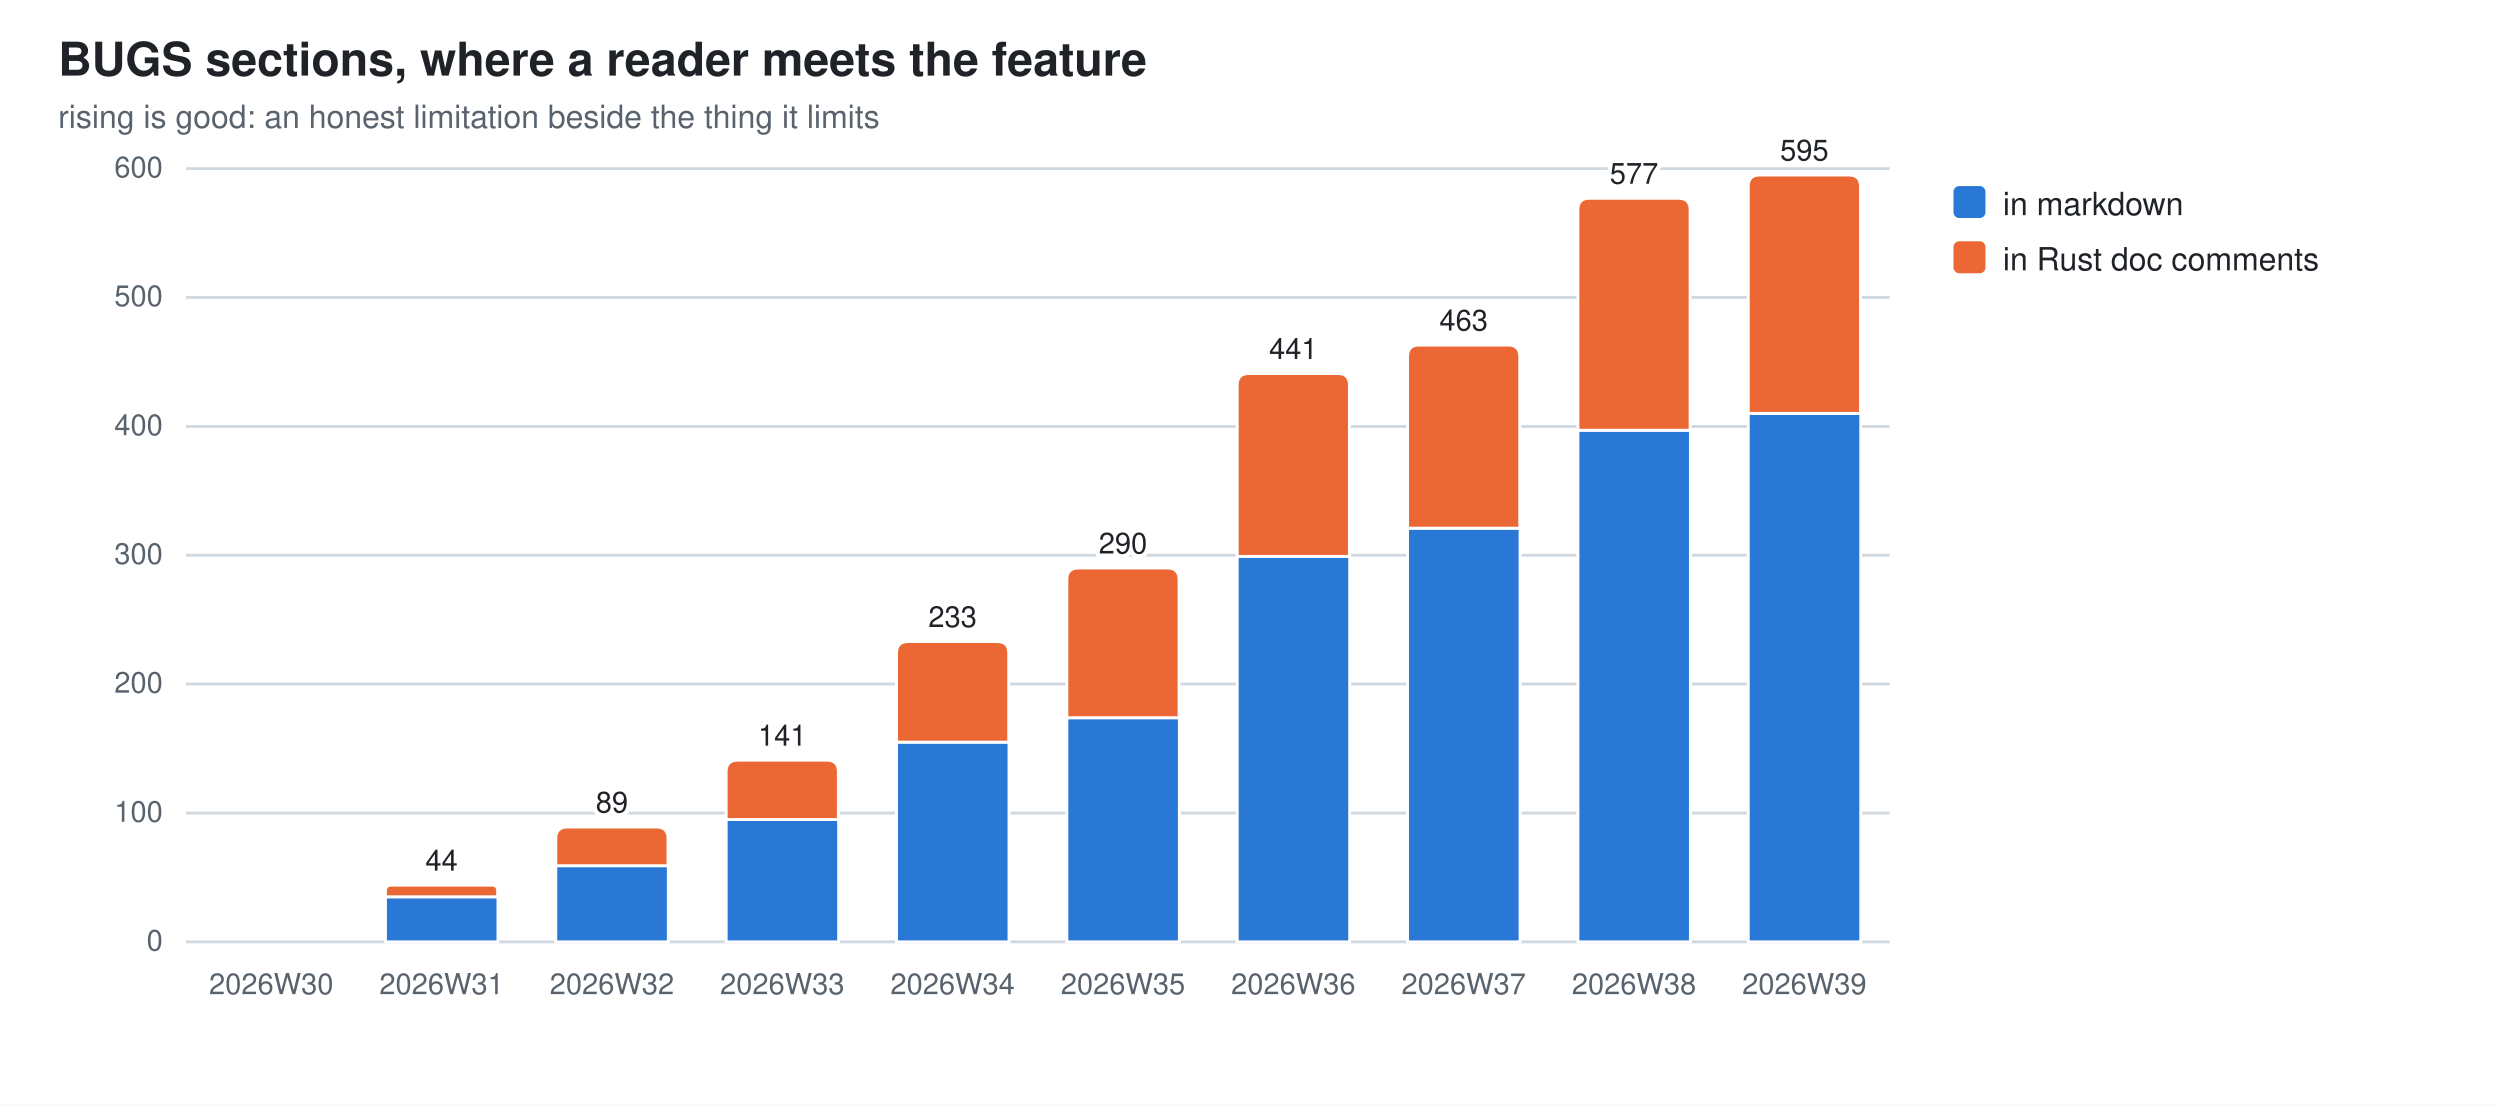
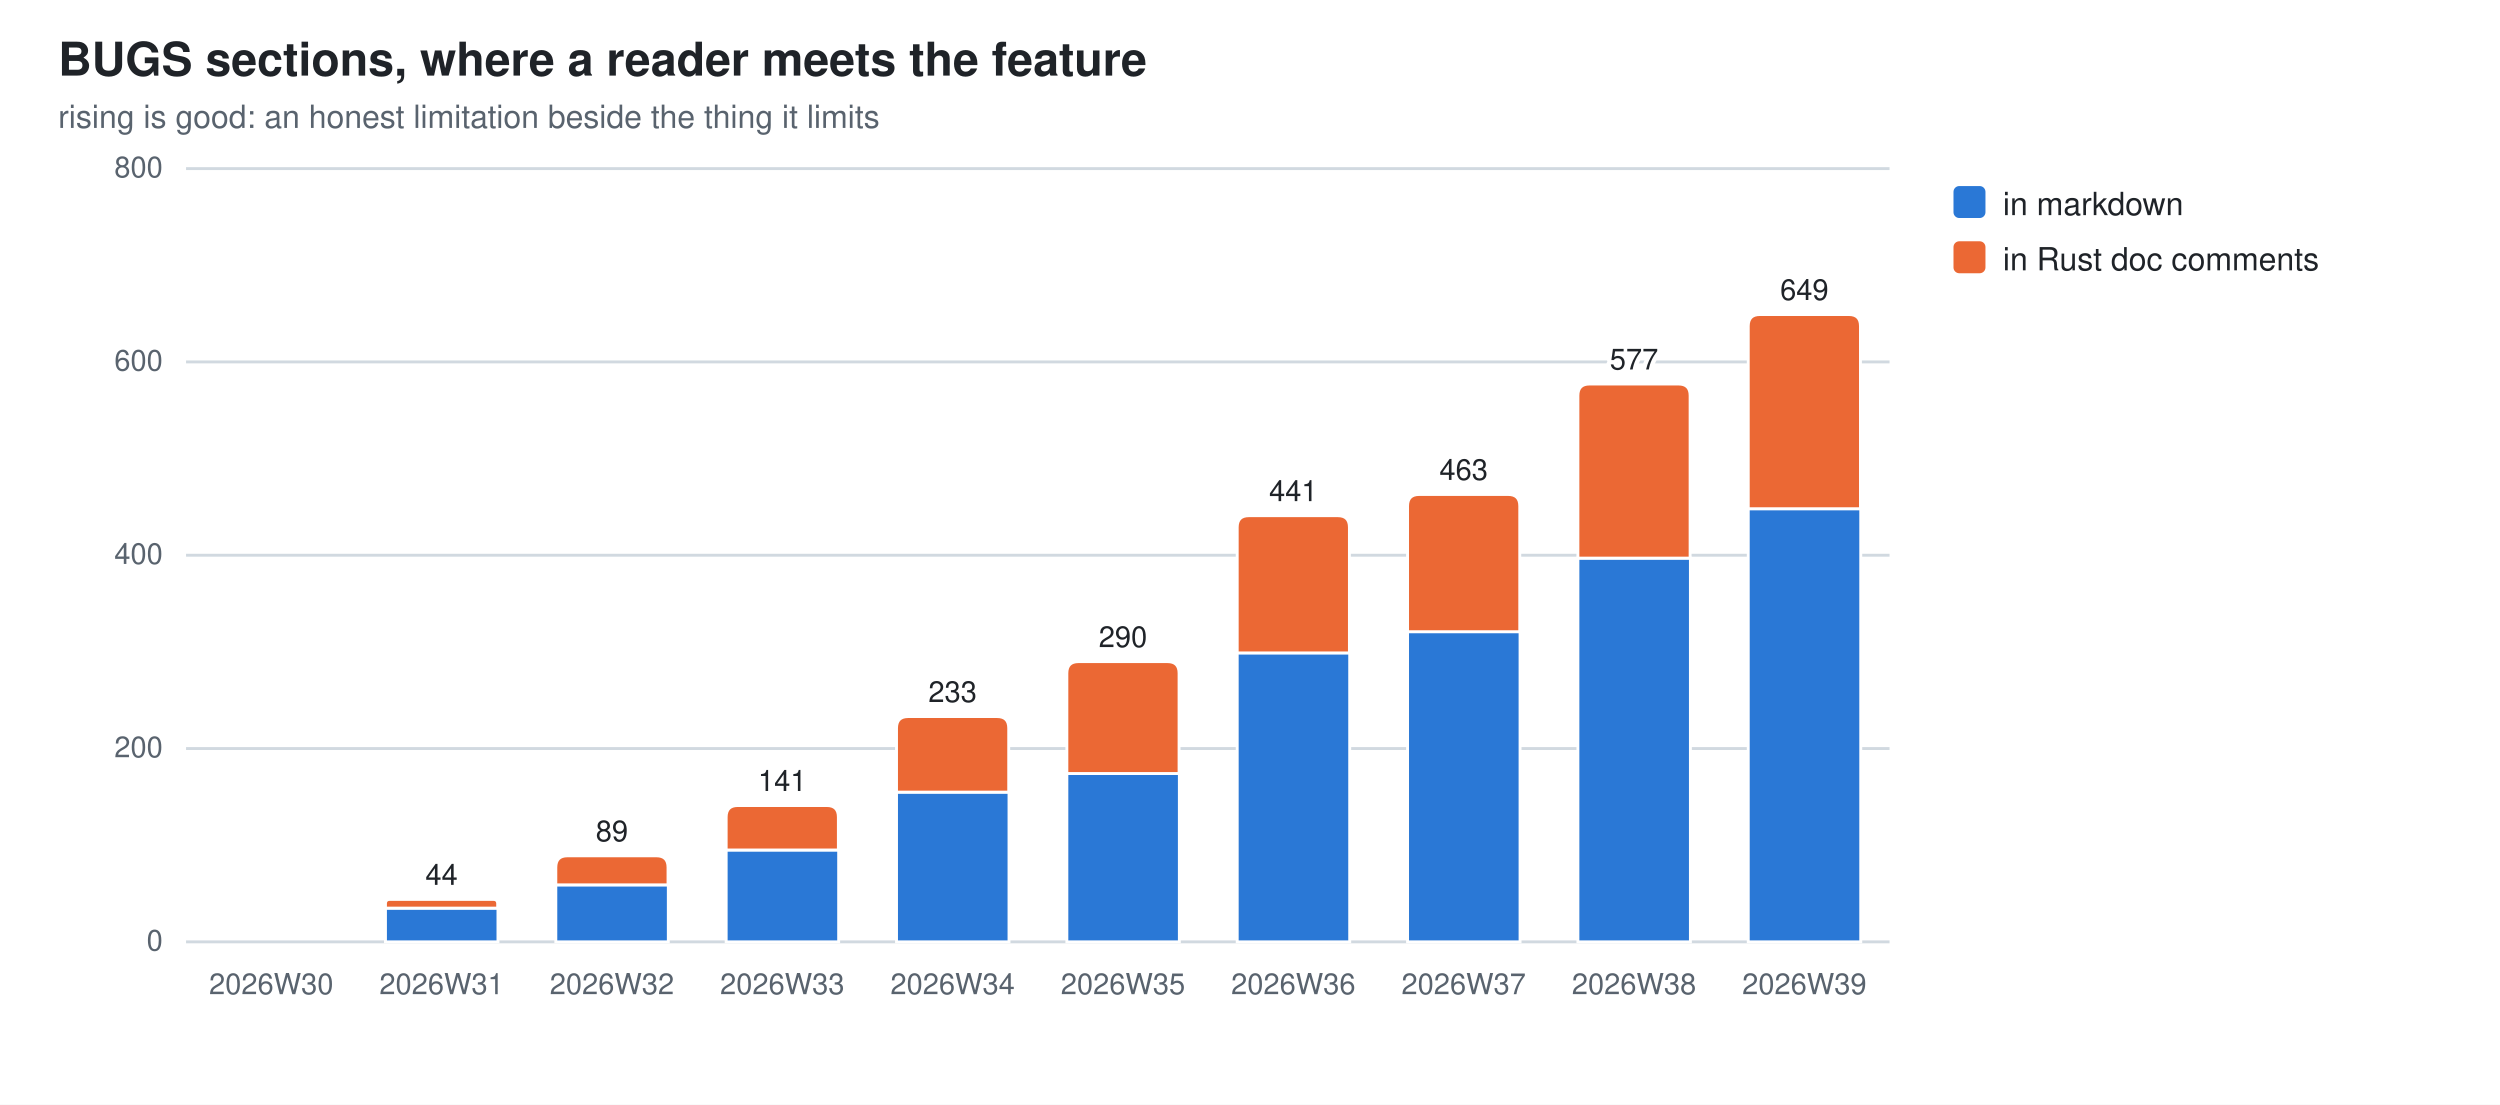
<svg xmlns="http://www.w3.org/2000/svg" width="860" height="380" viewBox="0 0 860 380" role="img" aria-label="BUGS sections, where a reader meets the feature">
  <style>
  .bg{fill:#ffffff} .fg{fill:#1f2328} .mut{fill:#59636e} .grid{stroke:#d1d9e0}
  .seg{stroke:#ffffff;stroke-width:1}
  .val{paint-order:stroke;stroke:#ffffff;stroke-width:3px;stroke-linejoin:round}
  .s0{fill:#2a78d6}  .s1{fill:#eb6834}  .s2{fill:#1baf7a}  .s3{fill:#eda100}  .s4{fill:#e87ba4}  .s5{fill:#008300}  .s6{fill:#4a3aa7}  .s7{fill:#e34948}
  @media (prefers-color-scheme: dark){
    .bg{fill:#0d1117} .fg{fill:#e6edf3} .mut{fill:#9198a1} .grid{stroke:#30363d}
    .seg{stroke:#0d1117} .val{stroke:#0d1117} .s0{fill:#3987e5} .s1{fill:#d95926} .s2{fill:#199e70} .s3{fill:#c98500} .s4{fill:#d55181} .s5{fill:#008300} .s6{fill:#9085e9} .s7{fill:#e66767}}
  text{font-family:-apple-system,BlinkMacSystemFont,"Segoe UI",Helvetica,Arial,sans-serif}
</style>
  <rect class="bg" width="860" height="380" />
  <text class="fg" x="20" y="26" font-size="16" font-weight="600">BUGS sections, where a reader meets the feature</text>
  <text class="mut" x="20" y="44" font-size="11">rising is good: an honest limitation beside the thing it limits</text>
  <line class="grid" x1="64" y1="324.0" x2="650.0" y2="324.0" stroke-width="1" />
  <text class="mut" x="56" y="327.0" font-size="10" text-anchor="end">0</text>
-   <line class="grid" x1="64" y1="279.7" x2="650.0" y2="279.7" stroke-width="1" />
-   <text class="mut" x="56" y="282.7" font-size="10" text-anchor="end">100</text>
-   <line class="grid" x1="64" y1="235.3" x2="650.0" y2="235.3" stroke-width="1" />
-   <text class="mut" x="56" y="238.3" font-size="10" text-anchor="end">200</text>
+   <line class="grid" x1="64" y1="257.5" x2="650.0" y2="257.5" stroke-width="1" />
+   <text class="mut" x="56" y="260.5" font-size="10" text-anchor="end">200</text>
  <line class="grid" x1="64" y1="191.0" x2="650.0" y2="191.0" stroke-width="1" />
-   <text class="mut" x="56" y="194.0" font-size="10" text-anchor="end">300</text>
-   <line class="grid" x1="64" y1="146.7" x2="650.0" y2="146.7" stroke-width="1" />
-   <text class="mut" x="56" y="149.7" font-size="10" text-anchor="end">400</text>
-   <line class="grid" x1="64" y1="102.3" x2="650.0" y2="102.3" stroke-width="1" />
-   <text class="mut" x="56" y="105.3" font-size="10" text-anchor="end">500</text>
+   <text class="mut" x="56" y="194.0" font-size="10" text-anchor="end">400</text>
+   <line class="grid" x1="64" y1="124.5" x2="650.0" y2="124.5" stroke-width="1" />
+   <text class="mut" x="56" y="127.5" font-size="10" text-anchor="end">600</text>
  <line class="grid" x1="64" y1="58.0" x2="650.0" y2="58.0" stroke-width="1" />
-   <text class="mut" x="56" y="61.0" font-size="10" text-anchor="end">600</text>
+   <text class="mut" x="56" y="61.0" font-size="10" text-anchor="end">800</text>
  <text class="mut" x="93.3" y="342" font-size="10" text-anchor="middle">2026W30</text>
-   <rect class="seg s0" x="132.6" y="308.5" width="38.7" height="15.5" />
-   <path class="seg s1" d="M132.6,308.5 V306.5 Q132.6,304.5 134.6,304.5 H169.2 Q171.2,304.5 171.2,306.5 V308.5 Z" />
+   <rect class="seg s0" x="132.6" y="312.4" width="38.7" height="11.6" />
+   <path class="seg s1" d="M132.6,312.4 V310.9 Q132.6,309.4 134.1,309.4 H169.7 Q171.2,309.4 171.2,310.9 V312.4 Z" />
  <text class="mut" x="151.9" y="342" font-size="10" text-anchor="middle">2026W31</text>
-   <text class="fg val" x="151.9" y="299.5" font-size="10" text-anchor="middle">44</text>
-   <rect class="seg s0" x="191.2" y="297.8" width="38.7" height="26.2" />
-   <path class="seg s1" d="M191.2,297.8 V288.5 Q191.2,284.5 195.2,284.5 H225.8 Q229.8,284.5 229.8,288.5 V297.8 Z" />
+   <text class="fg val" x="151.9" y="304.4" font-size="10" text-anchor="middle">44</text>
+   <rect class="seg s0" x="191.2" y="304.4" width="38.7" height="19.6" />
+   <path class="seg s1" d="M191.2,304.4 V298.4 Q191.2,294.4 195.2,294.4 H225.8 Q229.8,294.4 229.8,298.4 V304.4 Z" />
  <text class="mut" x="210.5" y="342" font-size="10" text-anchor="middle">2026W32</text>
-   <text class="fg val" x="210.5" y="279.5" font-size="10" text-anchor="middle">89</text>
-   <rect class="seg s0" x="249.8" y="281.9" width="38.7" height="42.1" />
-   <path class="seg s1" d="M249.8,281.9 V265.5 Q249.8,261.5 253.8,261.5 H284.4 Q288.4,261.5 288.4,265.5 V281.9 Z" />
+   <text class="fg val" x="210.5" y="289.4" font-size="10" text-anchor="middle">89</text>
+   <rect class="seg s0" x="249.8" y="292.4" width="38.7" height="31.6" />
+   <path class="seg s1" d="M249.8,292.4 V281.1 Q249.8,277.1 253.8,277.1 H284.4 Q288.4,277.1 288.4,281.1 V292.4 Z" />
  <text class="mut" x="269.1" y="342" font-size="10" text-anchor="middle">2026W33</text>
-   <text class="fg val" x="269.1" y="256.5" font-size="10" text-anchor="middle">141</text>
-   <rect class="seg s0" x="308.4" y="255.3" width="38.7" height="68.7" />
-   <path class="seg s1" d="M308.4,255.3 V224.7 Q308.4,220.7 312.4,220.7 H343.0 Q347.0,220.7 347.0,224.7 V255.3 Z" />
+   <text class="fg val" x="269.1" y="272.1" font-size="10" text-anchor="middle">141</text>
+   <rect class="seg s0" x="308.4" y="272.5" width="38.7" height="51.5" />
+   <path class="seg s1" d="M308.4,272.5 V250.5 Q308.4,246.5 312.4,246.5 H343.0 Q347.0,246.5 347.0,250.5 V272.5 Z" />
  <text class="mut" x="327.7" y="342" font-size="10" text-anchor="middle">2026W34</text>
-   <text class="fg val" x="327.7" y="215.7" font-size="10" text-anchor="middle">233</text>
-   <rect class="seg s0" x="367.0" y="246.9" width="38.7" height="77.1" />
-   <path class="seg s1" d="M367.0,246.9 V199.4 Q367.0,195.4 371.0,195.4 H401.6 Q405.6,195.4 405.6,199.4 V246.9 Z" />
+   <text class="fg val" x="327.7" y="241.5" font-size="10" text-anchor="middle">233</text>
+   <rect class="seg s0" x="367.0" y="266.1" width="38.7" height="57.9" />
+   <path class="seg s1" d="M367.0,266.1 V231.6 Q367.0,227.6 371.0,227.6 H401.6 Q405.6,227.6 405.6,231.6 V266.1 Z" />
  <text class="mut" x="386.3" y="342" font-size="10" text-anchor="middle">2026W35</text>
-   <text class="fg val" x="386.3" y="190.4" font-size="10" text-anchor="middle">290</text>
-   <rect class="seg s0" x="425.6" y="191.4" width="38.7" height="132.6" />
-   <path class="seg s1" d="M425.6,191.4 V132.5 Q425.6,128.5 429.6,128.5 H460.2 Q464.2,128.5 464.2,132.5 V191.4 Z" />
+   <text class="fg val" x="386.3" y="222.6" font-size="10" text-anchor="middle">290</text>
+   <rect class="seg s0" x="425.6" y="224.6" width="38.7" height="99.4" />
+   <path class="seg s1" d="M425.6,224.6 V181.4 Q425.6,177.4 429.6,177.4 H460.2 Q464.2,177.4 464.2,181.4 V224.6 Z" />
  <text class="mut" x="444.9" y="342" font-size="10" text-anchor="middle">2026W36</text>
-   <text class="fg val" x="444.9" y="123.5" font-size="10" text-anchor="middle">441</text>
-   <rect class="seg s0" x="484.2" y="181.7" width="38.7" height="142.3" />
-   <path class="seg s1" d="M484.2,181.7 V122.7 Q484.2,118.7 488.2,118.7 H518.8 Q522.8,118.7 522.8,122.7 V181.7 Z" />
+   <text class="fg val" x="444.9" y="172.4" font-size="10" text-anchor="middle">441</text>
+   <rect class="seg s0" x="484.2" y="217.3" width="38.7" height="106.7" />
+   <path class="seg s1" d="M484.2,217.3 V174.1 Q484.2,170.1 488.2,170.1 H518.8 Q522.8,170.1 522.8,174.1 V217.3 Z" />
  <text class="mut" x="503.5" y="342" font-size="10" text-anchor="middle">2026W37</text>
-   <text class="fg val" x="503.5" y="113.7" font-size="10" text-anchor="middle">463</text>
-   <rect class="seg s0" x="542.8" y="148.0" width="38.7" height="176.0" />
-   <path class="seg s1" d="M542.8,148.0 V72.2 Q542.8,68.2 546.8,68.2 H577.4 Q581.4,68.2 581.4,72.2 V148.0 Z" />
+   <text class="fg val" x="503.5" y="165.1" font-size="10" text-anchor="middle">463</text>
+   <rect class="seg s0" x="542.8" y="192.0" width="38.7" height="132.0" />
+   <path class="seg s1" d="M542.8,192.0 V136.1 Q542.8,132.1 546.8,132.1 H577.4 Q581.4,132.1 581.4,136.1 V192.0 Z" />
  <text class="mut" x="562.1" y="342" font-size="10" text-anchor="middle">2026W38</text>
-   <text class="fg val" x="562.1" y="63.2" font-size="10" text-anchor="middle">577</text>
-   <rect class="seg s0" x="601.4" y="142.2" width="38.7" height="181.8" />
-   <path class="seg s1" d="M601.4,142.2 V64.2 Q601.4,60.2 605.4,60.2 H636.0 Q640.0,60.2 640.0,64.2 V142.2 Z" />
+   <text class="fg val" x="562.1" y="127.1" font-size="10" text-anchor="middle">577</text>
+   <rect class="seg s0" x="601.4" y="175.0" width="38.7" height="149.0" />
+   <path class="seg s1" d="M601.4,175.0 V112.2 Q601.4,108.2 605.4,108.2 H636.0 Q640.0,108.2 640.0,112.2 V175.0 Z" />
  <text class="mut" x="620.7" y="342" font-size="10" text-anchor="middle">2026W39</text>
-   <text class="fg val" x="620.7" y="55.2" font-size="10" text-anchor="middle">595</text>
+   <text class="fg val" x="620.7" y="103.2" font-size="10" text-anchor="middle">649</text>
  <rect class="s0" x="672" y="64" width="11" height="11" rx="2" />
  <text class="fg" y="74" font-size="11">
    <tspan x="689" dy="0">in markdown</tspan>
  </text>
  <rect class="s1" x="672" y="83" width="11" height="11" rx="2" />
  <text class="fg" y="93" font-size="11">
    <tspan x="689" dy="0">in Rust doc comments</tspan>
  </text>
</svg>
